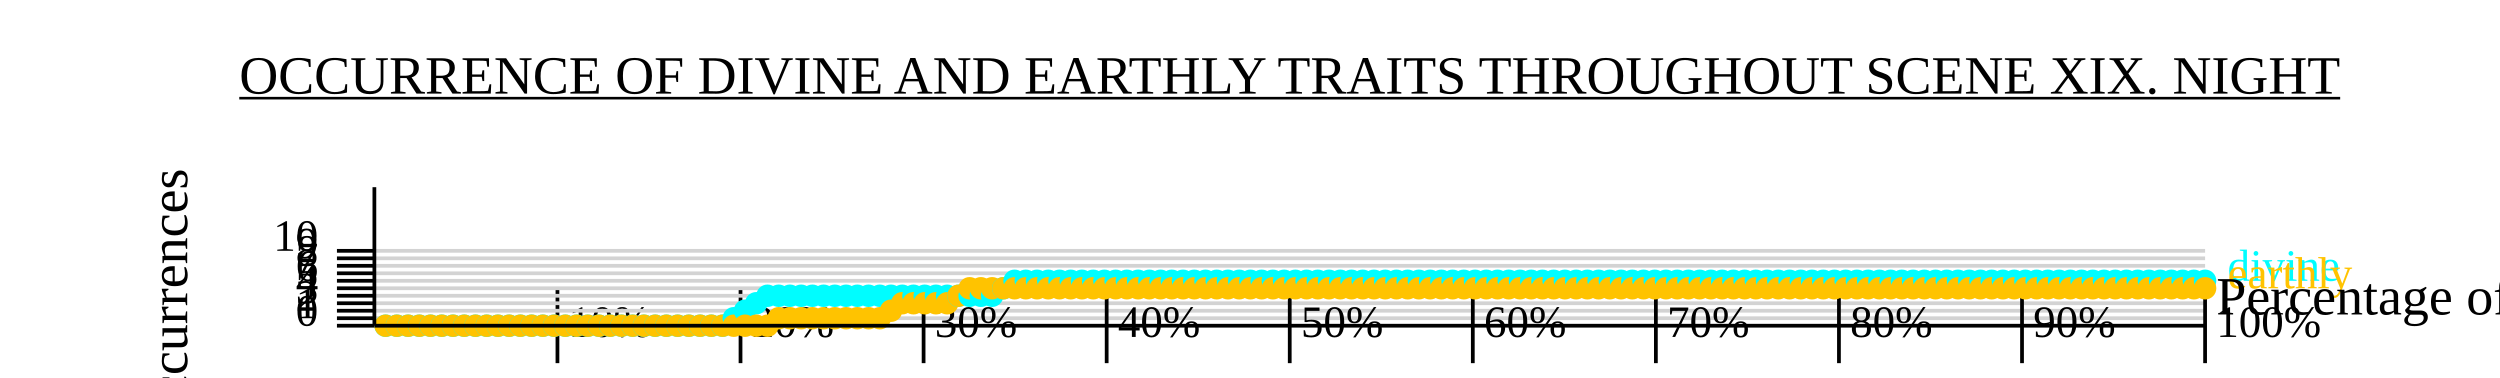
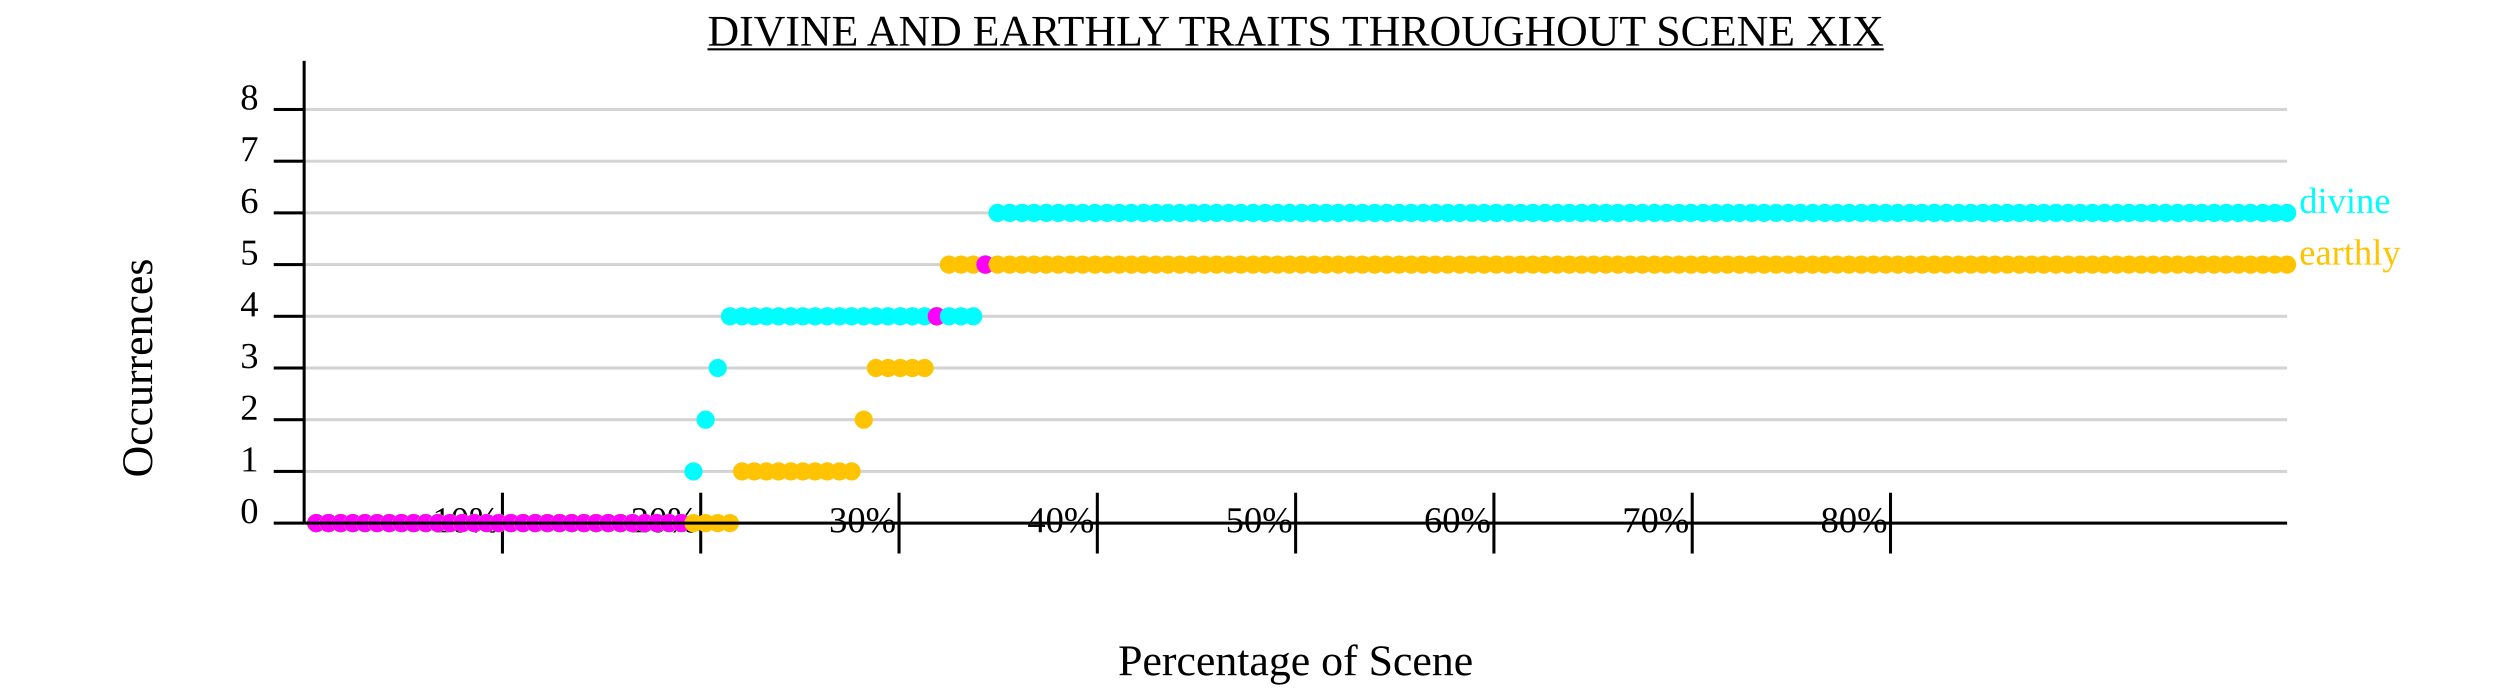
- <svg xmlns="http://www.w3.org/2000/svg">
-   <g transform="translate(100, 87)">
-     <line x1="-10" y1="-2" x2="0" y2="-2" stroke="black" />
-     <line x1="48.9" y1="-10" x2="48.9" y2="10" stroke="black" />
-     <line x1="0" y1="-2" x2="489" y2="-2" stroke="lightgrey" />
-     <text x="-15" y="-2" text-anchor="end" alignment-baseline="central">1</text>
-     <text x="51.9" y="3" text-anchor="start" alignment-baseline="hanging">10%</text>
-     <line x1="-10" y1="-4" x2="0" y2="-4" stroke="black" />
-     <line x1="97.8" y1="-10" x2="97.8" y2="10" stroke="black" />
-     <line x1="0" y1="-4" x2="489" y2="-4" stroke="lightgrey" />
-     <text x="-15" y="-4" text-anchor="end" alignment-baseline="central">2</text>
-     <text x="100.8" y="3" text-anchor="start" alignment-baseline="hanging">20%</text>
-     <line x1="-10" y1="-6" x2="0" y2="-6" stroke="black" />
-     <line x1="146.7" y1="-10" x2="146.7" y2="10" stroke="black" />
-     <line x1="0" y1="-6" x2="489" y2="-6" stroke="lightgrey" />
-     <text x="-15" y="-6" text-anchor="end" alignment-baseline="central">3</text>
-     <text x="149.7" y="3" text-anchor="start" alignment-baseline="hanging">30%</text>
-     <line x1="-10" y1="-8" x2="0" y2="-8" stroke="black" />
+ <svg xmlns="http://www.w3.org/2000/svg" viewBox="0 -70 822 227">
+   <g transform="translate(100, 102)">
+     <line x1="-10" y1="-17" x2="0" y2="-17" stroke="black" />
+     <line x1="65.2" y1="-10" x2="65.2" y2="10" stroke="black" />
+     <line x1="0" y1="-17" x2="652" y2="-17" stroke="lightgrey" />
+     <text x="-15" y="-17" text-anchor="end" alignment-baseline="central">1</text>
+     <text x="64.2" y="3" text-anchor="end" alignment-baseline="hanging">10%</text>
+     <line x1="-10" y1="-34" x2="0" y2="-34" stroke="black" />
+     <line x1="130.4" y1="-10" x2="130.4" y2="10" stroke="black" />
+     <line x1="0" y1="-34" x2="652" y2="-34" stroke="lightgrey" />
+     <text x="-15" y="-34" text-anchor="end" alignment-baseline="central">2</text>
+     <text x="129.4" y="3" text-anchor="end" alignment-baseline="hanging">20%</text>
+     <line x1="-10" y1="-51" x2="0" y2="-51" stroke="black" />
    <line x1="195.6" y1="-10" x2="195.6" y2="10" stroke="black" />
-     <line x1="0" y1="-8" x2="489" y2="-8" stroke="lightgrey" />
-     <text x="-15" y="-8" text-anchor="end" alignment-baseline="central">4</text>
-     <text x="198.6" y="3" text-anchor="start" alignment-baseline="hanging">40%</text>
-     <line x1="-10" y1="-10" x2="0" y2="-10" stroke="black" />
-     <line x1="244.5" y1="-10" x2="244.5" y2="10" stroke="black" />
-     <line x1="0" y1="-10" x2="489" y2="-10" stroke="lightgrey" />
-     <text x="-15" y="-10" text-anchor="end" alignment-baseline="central">5</text>
-     <text x="247.5" y="3" text-anchor="start" alignment-baseline="hanging">50%</text>
-     <line x1="-10" y1="-12" x2="0" y2="-12" stroke="black" />
-     <line x1="293.4" y1="-10" x2="293.4" y2="10" stroke="black" />
-     <line x1="0" y1="-12" x2="489" y2="-12" stroke="lightgrey" />
-     <text x="-15" y="-12" text-anchor="end" alignment-baseline="central">6</text>
-     <text x="296.4" y="3" text-anchor="start" alignment-baseline="hanging">60%</text>
-     <line x1="-10" y1="-14" x2="0" y2="-14" stroke="black" />
-     <line x1="342.3" y1="-10" x2="342.3" y2="10" stroke="black" />
-     <line x1="0" y1="-14" x2="489" y2="-14" stroke="lightgrey" />
-     <text x="-15" y="-14" text-anchor="end" alignment-baseline="central">7</text>
-     <text x="345.3" y="3" text-anchor="start" alignment-baseline="hanging">70%</text>
-     <line x1="-10" y1="-16" x2="0" y2="-16" stroke="black" />
+     <line x1="0" y1="-51" x2="652" y2="-51" stroke="lightgrey" />
+     <text x="-15" y="-51" text-anchor="end" alignment-baseline="central">3</text>
+     <text x="194.6" y="3" text-anchor="end" alignment-baseline="hanging">30%</text>
+     <line x1="-10" y1="-68" x2="0" y2="-68" stroke="black" />
+     <line x1="260.8" y1="-10" x2="260.8" y2="10" stroke="black" />
+     <line x1="0" y1="-68" x2="652" y2="-68" stroke="lightgrey" />
+     <text x="-15" y="-68" text-anchor="end" alignment-baseline="central">4</text>
+     <text x="259.8" y="3" text-anchor="end" alignment-baseline="hanging">40%</text>
+     <line x1="-10" y1="-85" x2="0" y2="-85" stroke="black" />
+     <line x1="326" y1="-10" x2="326" y2="10" stroke="black" />
+     <line x1="0" y1="-85" x2="652" y2="-85" stroke="lightgrey" />
+     <text x="-15" y="-85" text-anchor="end" alignment-baseline="central">5</text>
+     <text x="325" y="3" text-anchor="end" alignment-baseline="hanging">50%</text>
+     <line x1="-10" y1="-102" x2="0" y2="-102" stroke="black" />
    <line x1="391.2" y1="-10" x2="391.2" y2="10" stroke="black" />
-     <line x1="0" y1="-16" x2="489" y2="-16" stroke="lightgrey" />
-     <text x="-15" y="-16" text-anchor="end" alignment-baseline="central">8</text>
-     <text x="394.2" y="3" text-anchor="start" alignment-baseline="hanging">80%</text>
-     <line x1="-10" y1="-18" x2="0" y2="-18" stroke="black" />
-     <line x1="440.1" y1="-10" x2="440.1" y2="10" stroke="black" />
-     <line x1="0" y1="-18" x2="489" y2="-18" stroke="lightgrey" />
-     <text x="-15" y="-18" text-anchor="end" alignment-baseline="central">9</text>
-     <text x="443.1" y="3" text-anchor="start" alignment-baseline="hanging">90%</text>
-     <line x1="-10" y1="-20" x2="0" y2="-20" stroke="black" />
-     <line x1="489" y1="-10" x2="489" y2="10" stroke="black" />
-     <line x1="0" y1="-20" x2="489" y2="-20" stroke="lightgrey" />
-     <text x="-15" y="-20" text-anchor="end" alignment-baseline="central">10</text>
-     <text x="492" y="3" text-anchor="start" alignment-baseline="hanging">100%</text>
+     <line x1="0" y1="-102" x2="652" y2="-102" stroke="lightgrey" />
+     <text x="-15" y="-102" text-anchor="end" alignment-baseline="central">6</text>
+     <text x="390.2" y="3" text-anchor="end" alignment-baseline="hanging">60%</text>
+     <line x1="-10" y1="-119" x2="0" y2="-119" stroke="black" />
+     <line x1="456.4" y1="-10" x2="456.4" y2="10" stroke="black" />
+     <line x1="0" y1="-119" x2="652" y2="-119" stroke="lightgrey" />
+     <text x="-15" y="-119" text-anchor="end" alignment-baseline="central">7</text>
+     <text x="455.4" y="3" text-anchor="end" alignment-baseline="hanging">70%</text>
+     <line x1="-10" y1="-136" x2="0" y2="-136" stroke="black" />
+     <line x1="521.6" y1="-10" x2="521.6" y2="10" stroke="black" />
+     <line x1="0" y1="-136" x2="652" y2="-136" stroke="lightgrey" />
+     <text x="-15" y="-136" text-anchor="end" alignment-baseline="central">8</text>
+     <text x="520.6" y="3" text-anchor="end" alignment-baseline="hanging">80%</text>
    <line x1="-10" y1="0" x2="0" y2="0" stroke="black" />
    <text x="-15" y="0" text-anchor="end" alignment-baseline="central">0</text>
-     <circle r="3" cx="3" cy="-0" fill="#00FDFF" />
-     <circle r="3" cx="3" cy="-0" fill="#FFC300" />
-     <circle r="3" cx="6" cy="-0" fill="#00FDFF" />
-     <circle r="3" cx="6" cy="-0" fill="#FFC300" />
-     <circle r="3" cx="9" cy="-0" fill="#00FDFF" />
-     <circle r="3" cx="9" cy="-0" fill="#FFC300" />
+     <circle r="3" cx="4" cy="-0" fill="#00FDFF" />
+     <circle r="3" cx="4" cy="-0" fill="#FFC300" />
+     <circle r="3" cx="4" cy="-0" fill="magenta" />
+     <circle r="3" cx="8" cy="-0" fill="#00FDFF" />
+     <circle r="3" cx="8" cy="-0" fill="#FFC300" />
+     <circle r="3" cx="8" cy="-0" fill="magenta" />
    <circle r="3" cx="12" cy="-0" fill="#00FDFF" />
    <circle r="3" cx="12" cy="-0" fill="#FFC300" />
-     <circle r="3" cx="15" cy="-0" fill="#00FDFF" />
-     <circle r="3" cx="15" cy="-0" fill="#FFC300" />
-     <circle r="3" cx="18" cy="-0" fill="#00FDFF" />
-     <circle r="3" cx="18" cy="-0" fill="#FFC300" />
-     <circle r="3" cx="21" cy="-0" fill="#00FDFF" />
-     <circle r="3" cx="21" cy="-0" fill="#FFC300" />
+     <circle r="3" cx="12" cy="-0" fill="magenta" />
+     <circle r="3" cx="16" cy="-0" fill="#00FDFF" />
+     <circle r="3" cx="16" cy="-0" fill="#FFC300" />
+     <circle r="3" cx="16" cy="-0" fill="magenta" />
+     <circle r="3" cx="20" cy="-0" fill="#00FDFF" />
+     <circle r="3" cx="20" cy="-0" fill="#FFC300" />
+     <circle r="3" cx="20" cy="-0" fill="magenta" />
    <circle r="3" cx="24" cy="-0" fill="#00FDFF" />
    <circle r="3" cx="24" cy="-0" fill="#FFC300" />
-     <circle r="3" cx="27" cy="-0" fill="#00FDFF" />
-     <circle r="3" cx="27" cy="-0" fill="#FFC300" />
-     <circle r="3" cx="30" cy="-0" fill="#00FDFF" />
-     <circle r="3" cx="30" cy="-0" fill="#FFC300" />
-     <circle r="3" cx="33" cy="-0" fill="#00FDFF" />
-     <circle r="3" cx="33" cy="-0" fill="#FFC300" />
+     <circle r="3" cx="24" cy="-0" fill="magenta" />
+     <circle r="3" cx="28" cy="-0" fill="#00FDFF" />
+     <circle r="3" cx="28" cy="-0" fill="#FFC300" />
+     <circle r="3" cx="28" cy="-0" fill="magenta" />
+     <circle r="3" cx="32" cy="-0" fill="#00FDFF" />
+     <circle r="3" cx="32" cy="-0" fill="#FFC300" />
+     <circle r="3" cx="32" cy="-0" fill="magenta" />
    <circle r="3" cx="36" cy="-0" fill="#00FDFF" />
    <circle r="3" cx="36" cy="-0" fill="#FFC300" />
-     <circle r="3" cx="39" cy="-0" fill="#00FDFF" />
-     <circle r="3" cx="39" cy="-0" fill="#FFC300" />
-     <circle r="3" cx="42" cy="-0" fill="#00FDFF" />
-     <circle r="3" cx="42" cy="-0" fill="#FFC300" />
-     <circle r="3" cx="45" cy="-0" fill="#00FDFF" />
-     <circle r="3" cx="45" cy="-0" fill="#FFC300" />
+     <circle r="3" cx="36" cy="-0" fill="magenta" />
+     <circle r="3" cx="40" cy="-0" fill="#00FDFF" />
+     <circle r="3" cx="40" cy="-0" fill="#FFC300" />
+     <circle r="3" cx="40" cy="-0" fill="magenta" />
+     <circle r="3" cx="44" cy="-0" fill="#00FDFF" />
+     <circle r="3" cx="44" cy="-0" fill="#FFC300" />
+     <circle r="3" cx="44" cy="-0" fill="magenta" />
    <circle r="3" cx="48" cy="-0" fill="#00FDFF" />
    <circle r="3" cx="48" cy="-0" fill="#FFC300" />
-     <circle r="3" cx="51" cy="-0" fill="#00FDFF" />
-     <circle r="3" cx="51" cy="-0" fill="#FFC300" />
-     <circle r="3" cx="54" cy="-0" fill="#00FDFF" />
-     <circle r="3" cx="54" cy="-0" fill="#FFC300" />
-     <circle r="3" cx="57" cy="-0" fill="#00FDFF" />
-     <circle r="3" cx="57" cy="-0" fill="#FFC300" />
+     <circle r="3" cx="48" cy="-0" fill="magenta" />
+     <circle r="3" cx="52" cy="-0" fill="#00FDFF" />
+     <circle r="3" cx="52" cy="-0" fill="#FFC300" />
+     <circle r="3" cx="52" cy="-0" fill="magenta" />
+     <circle r="3" cx="56" cy="-0" fill="#00FDFF" />
+     <circle r="3" cx="56" cy="-0" fill="#FFC300" />
+     <circle r="3" cx="56" cy="-0" fill="magenta" />
    <circle r="3" cx="60" cy="-0" fill="#00FDFF" />
    <circle r="3" cx="60" cy="-0" fill="#FFC300" />
-     <circle r="3" cx="63" cy="-0" fill="#00FDFF" />
-     <circle r="3" cx="63" cy="-0" fill="#FFC300" />
-     <circle r="3" cx="66" cy="-0" fill="#00FDFF" />
-     <circle r="3" cx="66" cy="-0" fill="#FFC300" />
-     <circle r="3" cx="69" cy="-0" fill="#00FDFF" />
-     <circle r="3" cx="69" cy="-0" fill="#FFC300" />
+     <circle r="3" cx="60" cy="-0" fill="magenta" />
+     <circle r="3" cx="64" cy="-0" fill="#00FDFF" />
+     <circle r="3" cx="64" cy="-0" fill="#FFC300" />
+     <circle r="3" cx="64" cy="-0" fill="magenta" />
+     <circle r="3" cx="68" cy="-0" fill="#00FDFF" />
+     <circle r="3" cx="68" cy="-0" fill="#FFC300" />
+     <circle r="3" cx="68" cy="-0" fill="magenta" />
    <circle r="3" cx="72" cy="-0" fill="#00FDFF" />
    <circle r="3" cx="72" cy="-0" fill="#FFC300" />
-     <circle r="3" cx="75" cy="-0" fill="#00FDFF" />
-     <circle r="3" cx="75" cy="-0" fill="#FFC300" />
-     <circle r="3" cx="78" cy="-0" fill="#00FDFF" />
-     <circle r="3" cx="78" cy="-0" fill="#FFC300" />
-     <circle r="3" cx="81" cy="-0" fill="#00FDFF" />
-     <circle r="3" cx="81" cy="-0" fill="#FFC300" />
+     <circle r="3" cx="72" cy="-0" fill="magenta" />
+     <circle r="3" cx="76" cy="-0" fill="#00FDFF" />
+     <circle r="3" cx="76" cy="-0" fill="#FFC300" />
+     <circle r="3" cx="76" cy="-0" fill="magenta" />
+     <circle r="3" cx="80" cy="-0" fill="#00FDFF" />
+     <circle r="3" cx="80" cy="-0" fill="#FFC300" />
+     <circle r="3" cx="80" cy="-0" fill="magenta" />
    <circle r="3" cx="84" cy="-0" fill="#00FDFF" />
    <circle r="3" cx="84" cy="-0" fill="#FFC300" />
-     <circle r="3" cx="87" cy="-0" fill="#00FDFF" />
-     <circle r="3" cx="87" cy="-0" fill="#FFC300" />
-     <circle r="3" cx="90" cy="-0" fill="#00FDFF" />
-     <circle r="3" cx="90" cy="-0" fill="#FFC300" />
-     <circle r="3" cx="93" cy="-0" fill="#00FDFF" />
-     <circle r="3" cx="93" cy="-0" fill="#FFC300" />
-     <circle r="3" cx="96" cy="-2" fill="#00FDFF" />
+     <circle r="3" cx="84" cy="-0" fill="magenta" />
+     <circle r="3" cx="88" cy="-0" fill="#00FDFF" />
+     <circle r="3" cx="88" cy="-0" fill="#FFC300" />
+     <circle r="3" cx="88" cy="-0" fill="magenta" />
+     <circle r="3" cx="92" cy="-0" fill="#00FDFF" />
+     <circle r="3" cx="92" cy="-0" fill="#FFC300" />
+     <circle r="3" cx="92" cy="-0" fill="magenta" />
+     <circle r="3" cx="96" cy="-0" fill="#00FDFF" />
    <circle r="3" cx="96" cy="-0" fill="#FFC300" />
-     <circle r="3" cx="99" cy="-4" fill="#00FDFF" />
-     <circle r="3" cx="99" cy="-0" fill="#FFC300" />
-     <circle r="3" cx="102" cy="-6" fill="#00FDFF" />
-     <circle r="3" cx="102" cy="-0" fill="#FFC300" />
-     <circle r="3" cx="105" cy="-8" fill="#00FDFF" />
-     <circle r="3" cx="105" cy="-0" fill="#FFC300" />
-     <circle r="3" cx="108" cy="-8" fill="#00FDFF" />
-     <circle r="3" cx="108" cy="-2" fill="#FFC300" />
-     <circle r="3" cx="111" cy="-8" fill="#00FDFF" />
-     <circle r="3" cx="111" cy="-2" fill="#FFC300" />
-     <circle r="3" cx="114" cy="-8" fill="#00FDFF" />
-     <circle r="3" cx="114" cy="-2" fill="#FFC300" />
-     <circle r="3" cx="117" cy="-8" fill="#00FDFF" />
-     <circle r="3" cx="117" cy="-2" fill="#FFC300" />
-     <circle r="3" cx="120" cy="-8" fill="#00FDFF" />
-     <circle r="3" cx="120" cy="-2" fill="#FFC300" />
-     <circle r="3" cx="123" cy="-8" fill="#00FDFF" />
-     <circle r="3" cx="123" cy="-2" fill="#FFC300" />
-     <circle r="3" cx="126" cy="-8" fill="#00FDFF" />
-     <circle r="3" cx="126" cy="-2" fill="#FFC300" />
-     <circle r="3" cx="129" cy="-8" fill="#00FDFF" />
-     <circle r="3" cx="129" cy="-2" fill="#FFC300" />
-     <circle r="3" cx="132" cy="-8" fill="#00FDFF" />
-     <circle r="3" cx="132" cy="-2" fill="#FFC300" />
-     <circle r="3" cx="135" cy="-8" fill="#00FDFF" />
-     <circle r="3" cx="135" cy="-2" fill="#FFC300" />
-     <circle r="3" cx="138" cy="-8" fill="#00FDFF" />
-     <circle r="3" cx="138" cy="-4" fill="#FFC300" />
-     <circle r="3" cx="141" cy="-8" fill="#00FDFF" />
-     <circle r="3" cx="141" cy="-6" fill="#FFC300" />
-     <circle r="3" cx="144" cy="-8" fill="#00FDFF" />
-     <circle r="3" cx="144" cy="-6" fill="#FFC300" />
-     <circle r="3" cx="147" cy="-8" fill="#00FDFF" />
-     <circle r="3" cx="147" cy="-6" fill="#FFC300" />
-     <circle r="3" cx="150" cy="-8" fill="#00FDFF" />
-     <circle r="3" cx="150" cy="-6" fill="#FFC300" />
-     <circle r="3" cx="153" cy="-8" fill="#00FDFF" />
-     <circle r="3" cx="153" cy="-6" fill="#FFC300" />
-     <circle r="3" cx="156" cy="-8" fill="#00FDFF" />
-     <circle r="3" cx="156" cy="-8" fill="#FFC300" />
-     <circle r="3" cx="159" cy="-8" fill="#00FDFF" />
-     <circle r="3" cx="159" cy="-10" fill="#FFC300" />
-     <circle r="3" cx="162" cy="-8" fill="#00FDFF" />
-     <circle r="3" cx="162" cy="-10" fill="#FFC300" />
-     <circle r="3" cx="165" cy="-8" fill="#00FDFF" />
-     <circle r="3" cx="165" cy="-10" fill="#FFC300" />
-     <circle r="3" cx="168" cy="-10" fill="#00FDFF" />
-     <circle r="3" cx="168" cy="-10" fill="#FFC300" />
-     <circle r="3" cx="171" cy="-12" fill="#00FDFF" />
-     <circle r="3" cx="171" cy="-10" fill="#FFC300" />
-     <circle r="3" cx="174" cy="-12" fill="#00FDFF" />
-     <circle r="3" cx="174" cy="-10" fill="#FFC300" />
-     <circle r="3" cx="177" cy="-12" fill="#00FDFF" />
-     <circle r="3" cx="177" cy="-10" fill="#FFC300" />
-     <circle r="3" cx="180" cy="-12" fill="#00FDFF" />
-     <circle r="3" cx="180" cy="-10" fill="#FFC300" />
-     <circle r="3" cx="183" cy="-12" fill="#00FDFF" />
-     <circle r="3" cx="183" cy="-10" fill="#FFC300" />
-     <circle r="3" cx="186" cy="-12" fill="#00FDFF" />
-     <circle r="3" cx="186" cy="-10" fill="#FFC300" />
-     <circle r="3" cx="189" cy="-12" fill="#00FDFF" />
-     <circle r="3" cx="189" cy="-10" fill="#FFC300" />
-     <circle r="3" cx="192" cy="-12" fill="#00FDFF" />
-     <circle r="3" cx="192" cy="-10" fill="#FFC300" />
-     <circle r="3" cx="195" cy="-12" fill="#00FDFF" />
-     <circle r="3" cx="195" cy="-10" fill="#FFC300" />
-     <circle r="3" cx="198" cy="-12" fill="#00FDFF" />
-     <circle r="3" cx="198" cy="-10" fill="#FFC300" />
-     <circle r="3" cx="201" cy="-12" fill="#00FDFF" />
-     <circle r="3" cx="201" cy="-10" fill="#FFC300" />
-     <circle r="3" cx="204" cy="-12" fill="#00FDFF" />
-     <circle r="3" cx="204" cy="-10" fill="#FFC300" />
-     <circle r="3" cx="207" cy="-12" fill="#00FDFF" />
-     <circle r="3" cx="207" cy="-10" fill="#FFC300" />
-     <circle r="3" cx="210" cy="-12" fill="#00FDFF" />
-     <circle r="3" cx="210" cy="-10" fill="#FFC300" />
-     <circle r="3" cx="213" cy="-12" fill="#00FDFF" />
-     <circle r="3" cx="213" cy="-10" fill="#FFC300" />
-     <circle r="3" cx="216" cy="-12" fill="#00FDFF" />
-     <circle r="3" cx="216" cy="-10" fill="#FFC300" />
-     <circle r="3" cx="219" cy="-12" fill="#00FDFF" />
-     <circle r="3" cx="219" cy="-10" fill="#FFC300" />
-     <circle r="3" cx="222" cy="-12" fill="#00FDFF" />
-     <circle r="3" cx="222" cy="-10" fill="#FFC300" />
-     <circle r="3" cx="225" cy="-12" fill="#00FDFF" />
-     <circle r="3" cx="225" cy="-10" fill="#FFC300" />
-     <circle r="3" cx="228" cy="-12" fill="#00FDFF" />
-     <circle r="3" cx="228" cy="-10" fill="#FFC300" />
-     <circle r="3" cx="231" cy="-12" fill="#00FDFF" />
-     <circle r="3" cx="231" cy="-10" fill="#FFC300" />
-     <circle r="3" cx="234" cy="-12" fill="#00FDFF" />
-     <circle r="3" cx="234" cy="-10" fill="#FFC300" />
-     <circle r="3" cx="237" cy="-12" fill="#00FDFF" />
-     <circle r="3" cx="237" cy="-10" fill="#FFC300" />
-     <circle r="3" cx="240" cy="-12" fill="#00FDFF" />
-     <circle r="3" cx="240" cy="-10" fill="#FFC300" />
-     <circle r="3" cx="243" cy="-12" fill="#00FDFF" />
-     <circle r="3" cx="243" cy="-10" fill="#FFC300" />
-     <circle r="3" cx="246" cy="-12" fill="#00FDFF" />
-     <circle r="3" cx="246" cy="-10" fill="#FFC300" />
-     <circle r="3" cx="249" cy="-12" fill="#00FDFF" />
-     <circle r="3" cx="249" cy="-10" fill="#FFC300" />
-     <circle r="3" cx="252" cy="-12" fill="#00FDFF" />
-     <circle r="3" cx="252" cy="-10" fill="#FFC300" />
-     <circle r="3" cx="255" cy="-12" fill="#00FDFF" />
-     <circle r="3" cx="255" cy="-10" fill="#FFC300" />
-     <circle r="3" cx="258" cy="-12" fill="#00FDFF" />
-     <circle r="3" cx="258" cy="-10" fill="#FFC300" />
-     <circle r="3" cx="261" cy="-12" fill="#00FDFF" />
-     <circle r="3" cx="261" cy="-10" fill="#FFC300" />
-     <circle r="3" cx="264" cy="-12" fill="#00FDFF" />
-     <circle r="3" cx="264" cy="-10" fill="#FFC300" />
-     <circle r="3" cx="267" cy="-12" fill="#00FDFF" />
-     <circle r="3" cx="267" cy="-10" fill="#FFC300" />
-     <circle r="3" cx="270" cy="-12" fill="#00FDFF" />
-     <circle r="3" cx="270" cy="-10" fill="#FFC300" />
-     <circle r="3" cx="273" cy="-12" fill="#00FDFF" />
-     <circle r="3" cx="273" cy="-10" fill="#FFC300" />
-     <circle r="3" cx="276" cy="-12" fill="#00FDFF" />
-     <circle r="3" cx="276" cy="-10" fill="#FFC300" />
-     <circle r="3" cx="279" cy="-12" fill="#00FDFF" />
-     <circle r="3" cx="279" cy="-10" fill="#FFC300" />
-     <circle r="3" cx="282" cy="-12" fill="#00FDFF" />
-     <circle r="3" cx="282" cy="-10" fill="#FFC300" />
-     <circle r="3" cx="285" cy="-12" fill="#00FDFF" />
-     <circle r="3" cx="285" cy="-10" fill="#FFC300" />
-     <circle r="3" cx="288" cy="-12" fill="#00FDFF" />
-     <circle r="3" cx="288" cy="-10" fill="#FFC300" />
-     <circle r="3" cx="291" cy="-12" fill="#00FDFF" />
-     <circle r="3" cx="291" cy="-10" fill="#FFC300" />
-     <circle r="3" cx="294" cy="-12" fill="#00FDFF" />
-     <circle r="3" cx="294" cy="-10" fill="#FFC300" />
-     <circle r="3" cx="297" cy="-12" fill="#00FDFF" />
-     <circle r="3" cx="297" cy="-10" fill="#FFC300" />
-     <circle r="3" cx="300" cy="-12" fill="#00FDFF" />
-     <circle r="3" cx="300" cy="-10" fill="#FFC300" />
-     <circle r="3" cx="303" cy="-12" fill="#00FDFF" />
-     <circle r="3" cx="303" cy="-10" fill="#FFC300" />
-     <circle r="3" cx="306" cy="-12" fill="#00FDFF" />
-     <circle r="3" cx="306" cy="-10" fill="#FFC300" />
-     <circle r="3" cx="309" cy="-12" fill="#00FDFF" />
-     <circle r="3" cx="309" cy="-10" fill="#FFC300" />
-     <circle r="3" cx="312" cy="-12" fill="#00FDFF" />
-     <circle r="3" cx="312" cy="-10" fill="#FFC300" />
-     <circle r="3" cx="315" cy="-12" fill="#00FDFF" />
-     <circle r="3" cx="315" cy="-10" fill="#FFC300" />
-     <circle r="3" cx="318" cy="-12" fill="#00FDFF" />
-     <circle r="3" cx="318" cy="-10" fill="#FFC300" />
-     <circle r="3" cx="321" cy="-12" fill="#00FDFF" />
-     <circle r="3" cx="321" cy="-10" fill="#FFC300" />
-     <circle r="3" cx="324" cy="-12" fill="#00FDFF" />
-     <circle r="3" cx="324" cy="-10" fill="#FFC300" />
-     <circle r="3" cx="327" cy="-12" fill="#00FDFF" />
-     <circle r="3" cx="327" cy="-10" fill="#FFC300" />
-     <circle r="3" cx="330" cy="-12" fill="#00FDFF" />
-     <circle r="3" cx="330" cy="-10" fill="#FFC300" />
-     <circle r="3" cx="333" cy="-12" fill="#00FDFF" />
-     <circle r="3" cx="333" cy="-10" fill="#FFC300" />
-     <circle r="3" cx="336" cy="-12" fill="#00FDFF" />
-     <circle r="3" cx="336" cy="-10" fill="#FFC300" />
-     <circle r="3" cx="339" cy="-12" fill="#00FDFF" />
-     <circle r="3" cx="339" cy="-10" fill="#FFC300" />
-     <circle r="3" cx="342" cy="-12" fill="#00FDFF" />
-     <circle r="3" cx="342" cy="-10" fill="#FFC300" />
-     <circle r="3" cx="345" cy="-12" fill="#00FDFF" />
-     <circle r="3" cx="345" cy="-10" fill="#FFC300" />
-     <circle r="3" cx="348" cy="-12" fill="#00FDFF" />
-     <circle r="3" cx="348" cy="-10" fill="#FFC300" />
-     <circle r="3" cx="351" cy="-12" fill="#00FDFF" />
-     <circle r="3" cx="351" cy="-10" fill="#FFC300" />
-     <circle r="3" cx="354" cy="-12" fill="#00FDFF" />
-     <circle r="3" cx="354" cy="-10" fill="#FFC300" />
-     <circle r="3" cx="357" cy="-12" fill="#00FDFF" />
-     <circle r="3" cx="357" cy="-10" fill="#FFC300" />
-     <circle r="3" cx="360" cy="-12" fill="#00FDFF" />
-     <circle r="3" cx="360" cy="-10" fill="#FFC300" />
-     <circle r="3" cx="363" cy="-12" fill="#00FDFF" />
-     <circle r="3" cx="363" cy="-10" fill="#FFC300" />
-     <circle r="3" cx="366" cy="-12" fill="#00FDFF" />
-     <circle r="3" cx="366" cy="-10" fill="#FFC300" />
-     <circle r="3" cx="369" cy="-12" fill="#00FDFF" />
-     <circle r="3" cx="369" cy="-10" fill="#FFC300" />
-     <circle r="3" cx="372" cy="-12" fill="#00FDFF" />
-     <circle r="3" cx="372" cy="-10" fill="#FFC300" />
-     <circle r="3" cx="375" cy="-12" fill="#00FDFF" />
-     <circle r="3" cx="375" cy="-10" fill="#FFC300" />
-     <circle r="3" cx="378" cy="-12" fill="#00FDFF" />
-     <circle r="3" cx="378" cy="-10" fill="#FFC300" />
-     <circle r="3" cx="381" cy="-12" fill="#00FDFF" />
-     <circle r="3" cx="381" cy="-10" fill="#FFC300" />
-     <circle r="3" cx="384" cy="-12" fill="#00FDFF" />
-     <circle r="3" cx="384" cy="-10" fill="#FFC300" />
-     <circle r="3" cx="387" cy="-12" fill="#00FDFF" />
-     <circle r="3" cx="387" cy="-10" fill="#FFC300" />
-     <circle r="3" cx="390" cy="-12" fill="#00FDFF" />
-     <circle r="3" cx="390" cy="-10" fill="#FFC300" />
-     <circle r="3" cx="393" cy="-12" fill="#00FDFF" />
-     <circle r="3" cx="393" cy="-10" fill="#FFC300" />
-     <circle r="3" cx="396" cy="-12" fill="#00FDFF" />
-     <circle r="3" cx="396" cy="-10" fill="#FFC300" />
-     <circle r="3" cx="399" cy="-12" fill="#00FDFF" />
-     <circle r="3" cx="399" cy="-10" fill="#FFC300" />
-     <circle r="3" cx="402" cy="-12" fill="#00FDFF" />
-     <circle r="3" cx="402" cy="-10" fill="#FFC300" />
-     <circle r="3" cx="405" cy="-12" fill="#00FDFF" />
-     <circle r="3" cx="405" cy="-10" fill="#FFC300" />
-     <circle r="3" cx="408" cy="-12" fill="#00FDFF" />
-     <circle r="3" cx="408" cy="-10" fill="#FFC300" />
-     <circle r="3" cx="411" cy="-12" fill="#00FDFF" />
-     <circle r="3" cx="411" cy="-10" fill="#FFC300" />
-     <circle r="3" cx="414" cy="-12" fill="#00FDFF" />
-     <circle r="3" cx="414" cy="-10" fill="#FFC300" />
-     <circle r="3" cx="417" cy="-12" fill="#00FDFF" />
-     <circle r="3" cx="417" cy="-10" fill="#FFC300" />
-     <circle r="3" cx="420" cy="-12" fill="#00FDFF" />
-     <circle r="3" cx="420" cy="-10" fill="#FFC300" />
-     <circle r="3" cx="423" cy="-12" fill="#00FDFF" />
-     <circle r="3" cx="423" cy="-10" fill="#FFC300" />
-     <circle r="3" cx="426" cy="-12" fill="#00FDFF" />
-     <circle r="3" cx="426" cy="-10" fill="#FFC300" />
-     <circle r="3" cx="429" cy="-12" fill="#00FDFF" />
-     <circle r="3" cx="429" cy="-10" fill="#FFC300" />
-     <circle r="3" cx="432" cy="-12" fill="#00FDFF" />
-     <circle r="3" cx="432" cy="-10" fill="#FFC300" />
-     <circle r="3" cx="435" cy="-12" fill="#00FDFF" />
-     <circle r="3" cx="435" cy="-10" fill="#FFC300" />
-     <circle r="3" cx="438" cy="-12" fill="#00FDFF" />
-     <circle r="3" cx="438" cy="-10" fill="#FFC300" />
-     <circle r="3" cx="441" cy="-12" fill="#00FDFF" />
-     <circle r="3" cx="441" cy="-10" fill="#FFC300" />
-     <circle r="3" cx="444" cy="-12" fill="#00FDFF" />
-     <circle r="3" cx="444" cy="-10" fill="#FFC300" />
-     <circle r="3" cx="447" cy="-12" fill="#00FDFF" />
-     <circle r="3" cx="447" cy="-10" fill="#FFC300" />
-     <circle r="3" cx="450" cy="-12" fill="#00FDFF" />
-     <circle r="3" cx="450" cy="-10" fill="#FFC300" />
-     <circle r="3" cx="453" cy="-12" fill="#00FDFF" />
-     <circle r="3" cx="453" cy="-10" fill="#FFC300" />
-     <circle r="3" cx="456" cy="-12" fill="#00FDFF" />
-     <circle r="3" cx="456" cy="-10" fill="#FFC300" />
-     <circle r="3" cx="459" cy="-12" fill="#00FDFF" />
-     <circle r="3" cx="459" cy="-10" fill="#FFC300" />
-     <circle r="3" cx="462" cy="-12" fill="#00FDFF" />
-     <circle r="3" cx="462" cy="-10" fill="#FFC300" />
-     <circle r="3" cx="465" cy="-12" fill="#00FDFF" />
-     <circle r="3" cx="465" cy="-10" fill="#FFC300" />
-     <circle r="3" cx="468" cy="-12" fill="#00FDFF" />
-     <circle r="3" cx="468" cy="-10" fill="#FFC300" />
-     <circle r="3" cx="471" cy="-12" fill="#00FDFF" />
-     <circle r="3" cx="471" cy="-10" fill="#FFC300" />
-     <circle r="3" cx="474" cy="-12" fill="#00FDFF" />
-     <circle r="3" cx="474" cy="-10" fill="#FFC300" />
-     <circle r="3" cx="477" cy="-12" fill="#00FDFF" />
-     <circle r="3" cx="477" cy="-10" fill="#FFC300" />
-     <circle r="3" cx="480" cy="-12" fill="#00FDFF" />
-     <circle r="3" cx="480" cy="-10" fill="#FFC300" />
-     <circle r="3" cx="483" cy="-12" fill="#00FDFF" />
-     <circle r="3" cx="483" cy="-10" fill="#FFC300" />
-     <circle r="3" cx="486" cy="-12" fill="#00FDFF" />
-     <circle r="3" cx="486" cy="-10" fill="#FFC300" />
-     <circle r="3" cx="489" cy="-12" fill="#00FDFF" />
-     <circle r="3" cx="489" cy="-10" fill="#FFC300" />
-     <text x="495" y="-12" text-anchor="start" alignment-baseline="central" fill="#00FDFF">divine</text>
-     <text x="495" y="-10" text-anchor="start" alignment-baseline="central" fill="#FFC300">earthly</text>
-     <line x1="0" y1="0" x2="489" y2="0" stroke="black" />
-     <line x1="0" y1="0" x2="0" y2="-37" stroke="black" />
-     <text x="-50" y="-6" text-anchor="middle" font-size="larger" transform="rotate(-90 -50 -6)">Occurrences</text>
-     <text x="492" y="-3" text-anchor="start" font-size="larger" alignment-baseline="baseline">Percentage
-                     of Scene</text>
-     <text x="244.5" y="-62" text-anchor="middle" font-size="larger" text-decoration="underline">OCCURRENCE OF DIVINE AND
-                     EARTHLY TRAITS THROUGHOUT SCENE XIX.
-                         NIGHT</text>
+     <circle r="3" cx="96" cy="-0" fill="magenta" />
+     <circle r="3" cx="100" cy="-0" fill="#00FDFF" />
+     <circle r="3" cx="100" cy="-0" fill="#FFC300" />
+     <circle r="3" cx="100" cy="-0" fill="magenta" />
+     <circle r="3" cx="104" cy="-0" fill="#00FDFF" />
+     <circle r="3" cx="104" cy="-0" fill="#FFC300" />
+     <circle r="3" cx="104" cy="-0" fill="magenta" />
+     <circle r="3" cx="108" cy="-0" fill="#00FDFF" />
+     <circle r="3" cx="108" cy="-0" fill="#FFC300" />
+     <circle r="3" cx="108" cy="-0" fill="magenta" />
+     <circle r="3" cx="112" cy="-0" fill="#00FDFF" />
+     <circle r="3" cx="112" cy="-0" fill="#FFC300" />
+     <circle r="3" cx="112" cy="-0" fill="magenta" />
+     <circle r="3" cx="116" cy="-0" fill="#00FDFF" />
+     <circle r="3" cx="116" cy="-0" fill="#FFC300" />
+     <circle r="3" cx="116" cy="-0" fill="magenta" />
+     <circle r="3" cx="120" cy="-0" fill="#00FDFF" />
+     <circle r="3" cx="120" cy="-0" fill="#FFC300" />
+     <circle r="3" cx="120" cy="-0" fill="magenta" />
+     <circle r="3" cx="124" cy="-0" fill="#00FDFF" />
+     <circle r="3" cx="124" cy="-0" fill="#FFC300" />
+     <circle r="3" cx="124" cy="-0" fill="magenta" />
+     <circle r="3" cx="128" cy="-17" fill="#00FDFF" />
+     <circle r="3" cx="128" cy="-0" fill="#FFC300" />
+     <circle r="3" cx="132" cy="-34" fill="#00FDFF" />
+     <circle r="3" cx="132" cy="-0" fill="#FFC300" />
+     <circle r="3" cx="136" cy="-51" fill="#00FDFF" />
+     <circle r="3" cx="136" cy="-0" fill="#FFC300" />
+     <circle r="3" cx="140" cy="-68" fill="#00FDFF" />
+     <circle r="3" cx="140" cy="-0" fill="#FFC300" />
+     <circle r="3" cx="144" cy="-68" fill="#00FDFF" />
+     <circle r="3" cx="144" cy="-17" fill="#FFC300" />
+     <circle r="3" cx="148" cy="-68" fill="#00FDFF" />
+     <circle r="3" cx="148" cy="-17" fill="#FFC300" />
+     <circle r="3" cx="152" cy="-68" fill="#00FDFF" />
+     <circle r="3" cx="152" cy="-17" fill="#FFC300" />
+     <circle r="3" cx="156" cy="-68" fill="#00FDFF" />
+     <circle r="3" cx="156" cy="-17" fill="#FFC300" />
+     <circle r="3" cx="160" cy="-68" fill="#00FDFF" />
+     <circle r="3" cx="160" cy="-17" fill="#FFC300" />
+     <circle r="3" cx="164" cy="-68" fill="#00FDFF" />
+     <circle r="3" cx="164" cy="-17" fill="#FFC300" />
+     <circle r="3" cx="168" cy="-68" fill="#00FDFF" />
+     <circle r="3" cx="168" cy="-17" fill="#FFC300" />
+     <circle r="3" cx="172" cy="-68" fill="#00FDFF" />
+     <circle r="3" cx="172" cy="-17" fill="#FFC300" />
+     <circle r="3" cx="176" cy="-68" fill="#00FDFF" />
+     <circle r="3" cx="176" cy="-17" fill="#FFC300" />
+     <circle r="3" cx="180" cy="-68" fill="#00FDFF" />
+     <circle r="3" cx="180" cy="-17" fill="#FFC300" />
+     <circle r="3" cx="184" cy="-68" fill="#00FDFF" />
+     <circle r="3" cx="184" cy="-34" fill="#FFC300" />
+     <circle r="3" cx="188" cy="-68" fill="#00FDFF" />
+     <circle r="3" cx="188" cy="-51" fill="#FFC300" />
+     <circle r="3" cx="192" cy="-68" fill="#00FDFF" />
+     <circle r="3" cx="192" cy="-51" fill="#FFC300" />
+     <circle r="3" cx="196" cy="-68" fill="#00FDFF" />
+     <circle r="3" cx="196" cy="-51" fill="#FFC300" />
+     <circle r="3" cx="200" cy="-68" fill="#00FDFF" />
+     <circle r="3" cx="200" cy="-51" fill="#FFC300" />
+     <circle r="3" cx="204" cy="-68" fill="#00FDFF" />
+     <circle r="3" cx="204" cy="-51" fill="#FFC300" />
+     <circle r="3" cx="208" cy="-68" fill="#00FDFF" />
+     <circle r="3" cx="208" cy="-68" fill="#FFC300" />
+     <circle r="3" cx="208" cy="-68" fill="magenta" />
+     <circle r="3" cx="212" cy="-68" fill="#00FDFF" />
+     <circle r="3" cx="212" cy="-85" fill="#FFC300" />
+     <circle r="3" cx="216" cy="-68" fill="#00FDFF" />
+     <circle r="3" cx="216" cy="-85" fill="#FFC300" />
+     <circle r="3" cx="220" cy="-68" fill="#00FDFF" />
+     <circle r="3" cx="220" cy="-85" fill="#FFC300" />
+     <circle r="3" cx="224" cy="-85" fill="#00FDFF" />
+     <circle r="3" cx="224" cy="-85" fill="#FFC300" />
+     <circle r="3" cx="224" cy="-85" fill="magenta" />
+     <circle r="3" cx="228" cy="-102" fill="#00FDFF" />
+     <circle r="3" cx="228" cy="-85" fill="#FFC300" />
+     <circle r="3" cx="232" cy="-102" fill="#00FDFF" />
+     <circle r="3" cx="232" cy="-85" fill="#FFC300" />
+     <circle r="3" cx="236" cy="-102" fill="#00FDFF" />
+     <circle r="3" cx="236" cy="-85" fill="#FFC300" />
+     <circle r="3" cx="240" cy="-102" fill="#00FDFF" />
+     <circle r="3" cx="240" cy="-85" fill="#FFC300" />
+     <circle r="3" cx="244" cy="-102" fill="#00FDFF" />
+     <circle r="3" cx="244" cy="-85" fill="#FFC300" />
+     <circle r="3" cx="248" cy="-102" fill="#00FDFF" />
+     <circle r="3" cx="248" cy="-85" fill="#FFC300" />
+     <circle r="3" cx="252" cy="-102" fill="#00FDFF" />
+     <circle r="3" cx="252" cy="-85" fill="#FFC300" />
+     <circle r="3" cx="256" cy="-102" fill="#00FDFF" />
+     <circle r="3" cx="256" cy="-85" fill="#FFC300" />
+     <circle r="3" cx="260" cy="-102" fill="#00FDFF" />
+     <circle r="3" cx="260" cy="-85" fill="#FFC300" />
+     <circle r="3" cx="264" cy="-102" fill="#00FDFF" />
+     <circle r="3" cx="264" cy="-85" fill="#FFC300" />
+     <circle r="3" cx="268" cy="-102" fill="#00FDFF" />
+     <circle r="3" cx="268" cy="-85" fill="#FFC300" />
+     <circle r="3" cx="272" cy="-102" fill="#00FDFF" />
+     <circle r="3" cx="272" cy="-85" fill="#FFC300" />
+     <circle r="3" cx="276" cy="-102" fill="#00FDFF" />
+     <circle r="3" cx="276" cy="-85" fill="#FFC300" />
+     <circle r="3" cx="280" cy="-102" fill="#00FDFF" />
+     <circle r="3" cx="280" cy="-85" fill="#FFC300" />
+     <circle r="3" cx="284" cy="-102" fill="#00FDFF" />
+     <circle r="3" cx="284" cy="-85" fill="#FFC300" />
+     <circle r="3" cx="288" cy="-102" fill="#00FDFF" />
+     <circle r="3" cx="288" cy="-85" fill="#FFC300" />
+     <circle r="3" cx="292" cy="-102" fill="#00FDFF" />
+     <circle r="3" cx="292" cy="-85" fill="#FFC300" />
+     <circle r="3" cx="296" cy="-102" fill="#00FDFF" />
+     <circle r="3" cx="296" cy="-85" fill="#FFC300" />
+     <circle r="3" cx="300" cy="-102" fill="#00FDFF" />
+     <circle r="3" cx="300" cy="-85" fill="#FFC300" />
+     <circle r="3" cx="304" cy="-102" fill="#00FDFF" />
+     <circle r="3" cx="304" cy="-85" fill="#FFC300" />
+     <circle r="3" cx="308" cy="-102" fill="#00FDFF" />
+     <circle r="3" cx="308" cy="-85" fill="#FFC300" />
+     <circle r="3" cx="312" cy="-102" fill="#00FDFF" />
+     <circle r="3" cx="312" cy="-85" fill="#FFC300" />
+     <circle r="3" cx="316" cy="-102" fill="#00FDFF" />
+     <circle r="3" cx="316" cy="-85" fill="#FFC300" />
+     <circle r="3" cx="320" cy="-102" fill="#00FDFF" />
+     <circle r="3" cx="320" cy="-85" fill="#FFC300" />
+     <circle r="3" cx="324" cy="-102" fill="#00FDFF" />
+     <circle r="3" cx="324" cy="-85" fill="#FFC300" />
+     <circle r="3" cx="328" cy="-102" fill="#00FDFF" />
+     <circle r="3" cx="328" cy="-85" fill="#FFC300" />
+     <circle r="3" cx="332" cy="-102" fill="#00FDFF" />
+     <circle r="3" cx="332" cy="-85" fill="#FFC300" />
+     <circle r="3" cx="336" cy="-102" fill="#00FDFF" />
+     <circle r="3" cx="336" cy="-85" fill="#FFC300" />
+     <circle r="3" cx="340" cy="-102" fill="#00FDFF" />
+     <circle r="3" cx="340" cy="-85" fill="#FFC300" />
+     <circle r="3" cx="344" cy="-102" fill="#00FDFF" />
+     <circle r="3" cx="344" cy="-85" fill="#FFC300" />
+     <circle r="3" cx="348" cy="-102" fill="#00FDFF" />
+     <circle r="3" cx="348" cy="-85" fill="#FFC300" />
+     <circle r="3" cx="352" cy="-102" fill="#00FDFF" />
+     <circle r="3" cx="352" cy="-85" fill="#FFC300" />
+     <circle r="3" cx="356" cy="-102" fill="#00FDFF" />
+     <circle r="3" cx="356" cy="-85" fill="#FFC300" />
+     <circle r="3" cx="360" cy="-102" fill="#00FDFF" />
+     <circle r="3" cx="360" cy="-85" fill="#FFC300" />
+     <circle r="3" cx="364" cy="-102" fill="#00FDFF" />
+     <circle r="3" cx="364" cy="-85" fill="#FFC300" />
+     <circle r="3" cx="368" cy="-102" fill="#00FDFF" />
+     <circle r="3" cx="368" cy="-85" fill="#FFC300" />
+     <circle r="3" cx="372" cy="-102" fill="#00FDFF" />
+     <circle r="3" cx="372" cy="-85" fill="#FFC300" />
+     <circle r="3" cx="376" cy="-102" fill="#00FDFF" />
+     <circle r="3" cx="376" cy="-85" fill="#FFC300" />
+     <circle r="3" cx="380" cy="-102" fill="#00FDFF" />
+     <circle r="3" cx="380" cy="-85" fill="#FFC300" />
+     <circle r="3" cx="384" cy="-102" fill="#00FDFF" />
+     <circle r="3" cx="384" cy="-85" fill="#FFC300" />
+     <circle r="3" cx="388" cy="-102" fill="#00FDFF" />
+     <circle r="3" cx="388" cy="-85" fill="#FFC300" />
+     <circle r="3" cx="392" cy="-102" fill="#00FDFF" />
+     <circle r="3" cx="392" cy="-85" fill="#FFC300" />
+     <circle r="3" cx="396" cy="-102" fill="#00FDFF" />
+     <circle r="3" cx="396" cy="-85" fill="#FFC300" />
+     <circle r="3" cx="400" cy="-102" fill="#00FDFF" />
+     <circle r="3" cx="400" cy="-85" fill="#FFC300" />
+     <circle r="3" cx="404" cy="-102" fill="#00FDFF" />
+     <circle r="3" cx="404" cy="-85" fill="#FFC300" />
+     <circle r="3" cx="408" cy="-102" fill="#00FDFF" />
+     <circle r="3" cx="408" cy="-85" fill="#FFC300" />
+     <circle r="3" cx="412" cy="-102" fill="#00FDFF" />
+     <circle r="3" cx="412" cy="-85" fill="#FFC300" />
+     <circle r="3" cx="416" cy="-102" fill="#00FDFF" />
+     <circle r="3" cx="416" cy="-85" fill="#FFC300" />
+     <circle r="3" cx="420" cy="-102" fill="#00FDFF" />
+     <circle r="3" cx="420" cy="-85" fill="#FFC300" />
+     <circle r="3" cx="424" cy="-102" fill="#00FDFF" />
+     <circle r="3" cx="424" cy="-85" fill="#FFC300" />
+     <circle r="3" cx="428" cy="-102" fill="#00FDFF" />
+     <circle r="3" cx="428" cy="-85" fill="#FFC300" />
+     <circle r="3" cx="432" cy="-102" fill="#00FDFF" />
+     <circle r="3" cx="432" cy="-85" fill="#FFC300" />
+     <circle r="3" cx="436" cy="-102" fill="#00FDFF" />
+     <circle r="3" cx="436" cy="-85" fill="#FFC300" />
+     <circle r="3" cx="440" cy="-102" fill="#00FDFF" />
+     <circle r="3" cx="440" cy="-85" fill="#FFC300" />
+     <circle r="3" cx="444" cy="-102" fill="#00FDFF" />
+     <circle r="3" cx="444" cy="-85" fill="#FFC300" />
+     <circle r="3" cx="448" cy="-102" fill="#00FDFF" />
+     <circle r="3" cx="448" cy="-85" fill="#FFC300" />
+     <circle r="3" cx="452" cy="-102" fill="#00FDFF" />
+     <circle r="3" cx="452" cy="-85" fill="#FFC300" />
+     <circle r="3" cx="456" cy="-102" fill="#00FDFF" />
+     <circle r="3" cx="456" cy="-85" fill="#FFC300" />
+     <circle r="3" cx="460" cy="-102" fill="#00FDFF" />
+     <circle r="3" cx="460" cy="-85" fill="#FFC300" />
+     <circle r="3" cx="464" cy="-102" fill="#00FDFF" />
+     <circle r="3" cx="464" cy="-85" fill="#FFC300" />
+     <circle r="3" cx="468" cy="-102" fill="#00FDFF" />
+     <circle r="3" cx="468" cy="-85" fill="#FFC300" />
+     <circle r="3" cx="472" cy="-102" fill="#00FDFF" />
+     <circle r="3" cx="472" cy="-85" fill="#FFC300" />
+     <circle r="3" cx="476" cy="-102" fill="#00FDFF" />
+     <circle r="3" cx="476" cy="-85" fill="#FFC300" />
+     <circle r="3" cx="480" cy="-102" fill="#00FDFF" />
+     <circle r="3" cx="480" cy="-85" fill="#FFC300" />
+     <circle r="3" cx="484" cy="-102" fill="#00FDFF" />
+     <circle r="3" cx="484" cy="-85" fill="#FFC300" />
+     <circle r="3" cx="488" cy="-102" fill="#00FDFF" />
+     <circle r="3" cx="488" cy="-85" fill="#FFC300" />
+     <circle r="3" cx="492" cy="-102" fill="#00FDFF" />
+     <circle r="3" cx="492" cy="-85" fill="#FFC300" />
+     <circle r="3" cx="496" cy="-102" fill="#00FDFF" />
+     <circle r="3" cx="496" cy="-85" fill="#FFC300" />
+     <circle r="3" cx="500" cy="-102" fill="#00FDFF" />
+     <circle r="3" cx="500" cy="-85" fill="#FFC300" />
+     <circle r="3" cx="504" cy="-102" fill="#00FDFF" />
+     <circle r="3" cx="504" cy="-85" fill="#FFC300" />
+     <circle r="3" cx="508" cy="-102" fill="#00FDFF" />
+     <circle r="3" cx="508" cy="-85" fill="#FFC300" />
+     <circle r="3" cx="512" cy="-102" fill="#00FDFF" />
+     <circle r="3" cx="512" cy="-85" fill="#FFC300" />
+     <circle r="3" cx="516" cy="-102" fill="#00FDFF" />
+     <circle r="3" cx="516" cy="-85" fill="#FFC300" />
+     <circle r="3" cx="520" cy="-102" fill="#00FDFF" />
+     <circle r="3" cx="520" cy="-85" fill="#FFC300" />
+     <circle r="3" cx="524" cy="-102" fill="#00FDFF" />
+     <circle r="3" cx="524" cy="-85" fill="#FFC300" />
+     <circle r="3" cx="528" cy="-102" fill="#00FDFF" />
+     <circle r="3" cx="528" cy="-85" fill="#FFC300" />
+     <circle r="3" cx="532" cy="-102" fill="#00FDFF" />
+     <circle r="3" cx="532" cy="-85" fill="#FFC300" />
+     <circle r="3" cx="536" cy="-102" fill="#00FDFF" />
+     <circle r="3" cx="536" cy="-85" fill="#FFC300" />
+     <circle r="3" cx="540" cy="-102" fill="#00FDFF" />
+     <circle r="3" cx="540" cy="-85" fill="#FFC300" />
+     <circle r="3" cx="544" cy="-102" fill="#00FDFF" />
+     <circle r="3" cx="544" cy="-85" fill="#FFC300" />
+     <circle r="3" cx="548" cy="-102" fill="#00FDFF" />
+     <circle r="3" cx="548" cy="-85" fill="#FFC300" />
+     <circle r="3" cx="552" cy="-102" fill="#00FDFF" />
+     <circle r="3" cx="552" cy="-85" fill="#FFC300" />
+     <circle r="3" cx="556" cy="-102" fill="#00FDFF" />
+     <circle r="3" cx="556" cy="-85" fill="#FFC300" />
+     <circle r="3" cx="560" cy="-102" fill="#00FDFF" />
+     <circle r="3" cx="560" cy="-85" fill="#FFC300" />
+     <circle r="3" cx="564" cy="-102" fill="#00FDFF" />
+     <circle r="3" cx="564" cy="-85" fill="#FFC300" />
+     <circle r="3" cx="568" cy="-102" fill="#00FDFF" />
+     <circle r="3" cx="568" cy="-85" fill="#FFC300" />
+     <circle r="3" cx="572" cy="-102" fill="#00FDFF" />
+     <circle r="3" cx="572" cy="-85" fill="#FFC300" />
+     <circle r="3" cx="576" cy="-102" fill="#00FDFF" />
+     <circle r="3" cx="576" cy="-85" fill="#FFC300" />
+     <circle r="3" cx="580" cy="-102" fill="#00FDFF" />
+     <circle r="3" cx="580" cy="-85" fill="#FFC300" />
+     <circle r="3" cx="584" cy="-102" fill="#00FDFF" />
+     <circle r="3" cx="584" cy="-85" fill="#FFC300" />
+     <circle r="3" cx="588" cy="-102" fill="#00FDFF" />
+     <circle r="3" cx="588" cy="-85" fill="#FFC300" />
+     <circle r="3" cx="592" cy="-102" fill="#00FDFF" />
+     <circle r="3" cx="592" cy="-85" fill="#FFC300" />
+     <circle r="3" cx="596" cy="-102" fill="#00FDFF" />
+     <circle r="3" cx="596" cy="-85" fill="#FFC300" />
+     <circle r="3" cx="600" cy="-102" fill="#00FDFF" />
+     <circle r="3" cx="600" cy="-85" fill="#FFC300" />
+     <circle r="3" cx="604" cy="-102" fill="#00FDFF" />
+     <circle r="3" cx="604" cy="-85" fill="#FFC300" />
+     <circle r="3" cx="608" cy="-102" fill="#00FDFF" />
+     <circle r="3" cx="608" cy="-85" fill="#FFC300" />
+     <circle r="3" cx="612" cy="-102" fill="#00FDFF" />
+     <circle r="3" cx="612" cy="-85" fill="#FFC300" />
+     <circle r="3" cx="616" cy="-102" fill="#00FDFF" />
+     <circle r="3" cx="616" cy="-85" fill="#FFC300" />
+     <circle r="3" cx="620" cy="-102" fill="#00FDFF" />
+     <circle r="3" cx="620" cy="-85" fill="#FFC300" />
+     <circle r="3" cx="624" cy="-102" fill="#00FDFF" />
+     <circle r="3" cx="624" cy="-85" fill="#FFC300" />
+     <circle r="3" cx="628" cy="-102" fill="#00FDFF" />
+     <circle r="3" cx="628" cy="-85" fill="#FFC300" />
+     <circle r="3" cx="632" cy="-102" fill="#00FDFF" />
+     <circle r="3" cx="632" cy="-85" fill="#FFC300" />
+     <circle r="3" cx="636" cy="-102" fill="#00FDFF" />
+     <circle r="3" cx="636" cy="-85" fill="#FFC300" />
+     <circle r="3" cx="640" cy="-102" fill="#00FDFF" />
+     <circle r="3" cx="640" cy="-85" fill="#FFC300" />
+     <circle r="3" cx="644" cy="-102" fill="#00FDFF" />
+     <circle r="3" cx="644" cy="-85" fill="#FFC300" />
+     <circle r="3" cx="648" cy="-102" fill="#00FDFF" />
+     <circle r="3" cx="648" cy="-85" fill="#FFC300" />
+     <circle r="3" cx="652" cy="-102" fill="#00FDFF" />
+     <circle r="3" cx="652" cy="-85" fill="#FFC300" />
+     <text x="656" y="-102" text-anchor="start" alignment-baseline="central" fill="#00FDFF">divine</text>
+     <text x="656" y="-85" text-anchor="start" alignment-baseline="central" fill="#FFC300">earthly</text>
+     <line x1="0" y1="0" x2="652" y2="0" stroke="black" />
+     <line x1="0" y1="0" x2="0" y2="-152" stroke="black" />
+     <text x="-50" y="-51" text-anchor="middle" font-size="larger" transform="rotate(-90 -50 -51)">Occurrences</text>
+     <text x="326" y="50" text-anchor="middle" font-size="larger" alignment-baseline="baseline">Percentage of Scene</text>
+     <text x="326" y="-157" text-anchor="middle" font-size="larger" text-decoration="underline">DIVINE AND EARTHLY TRAITS THROUGHOUT SCENE XIX</text>
  </g>
</svg>
